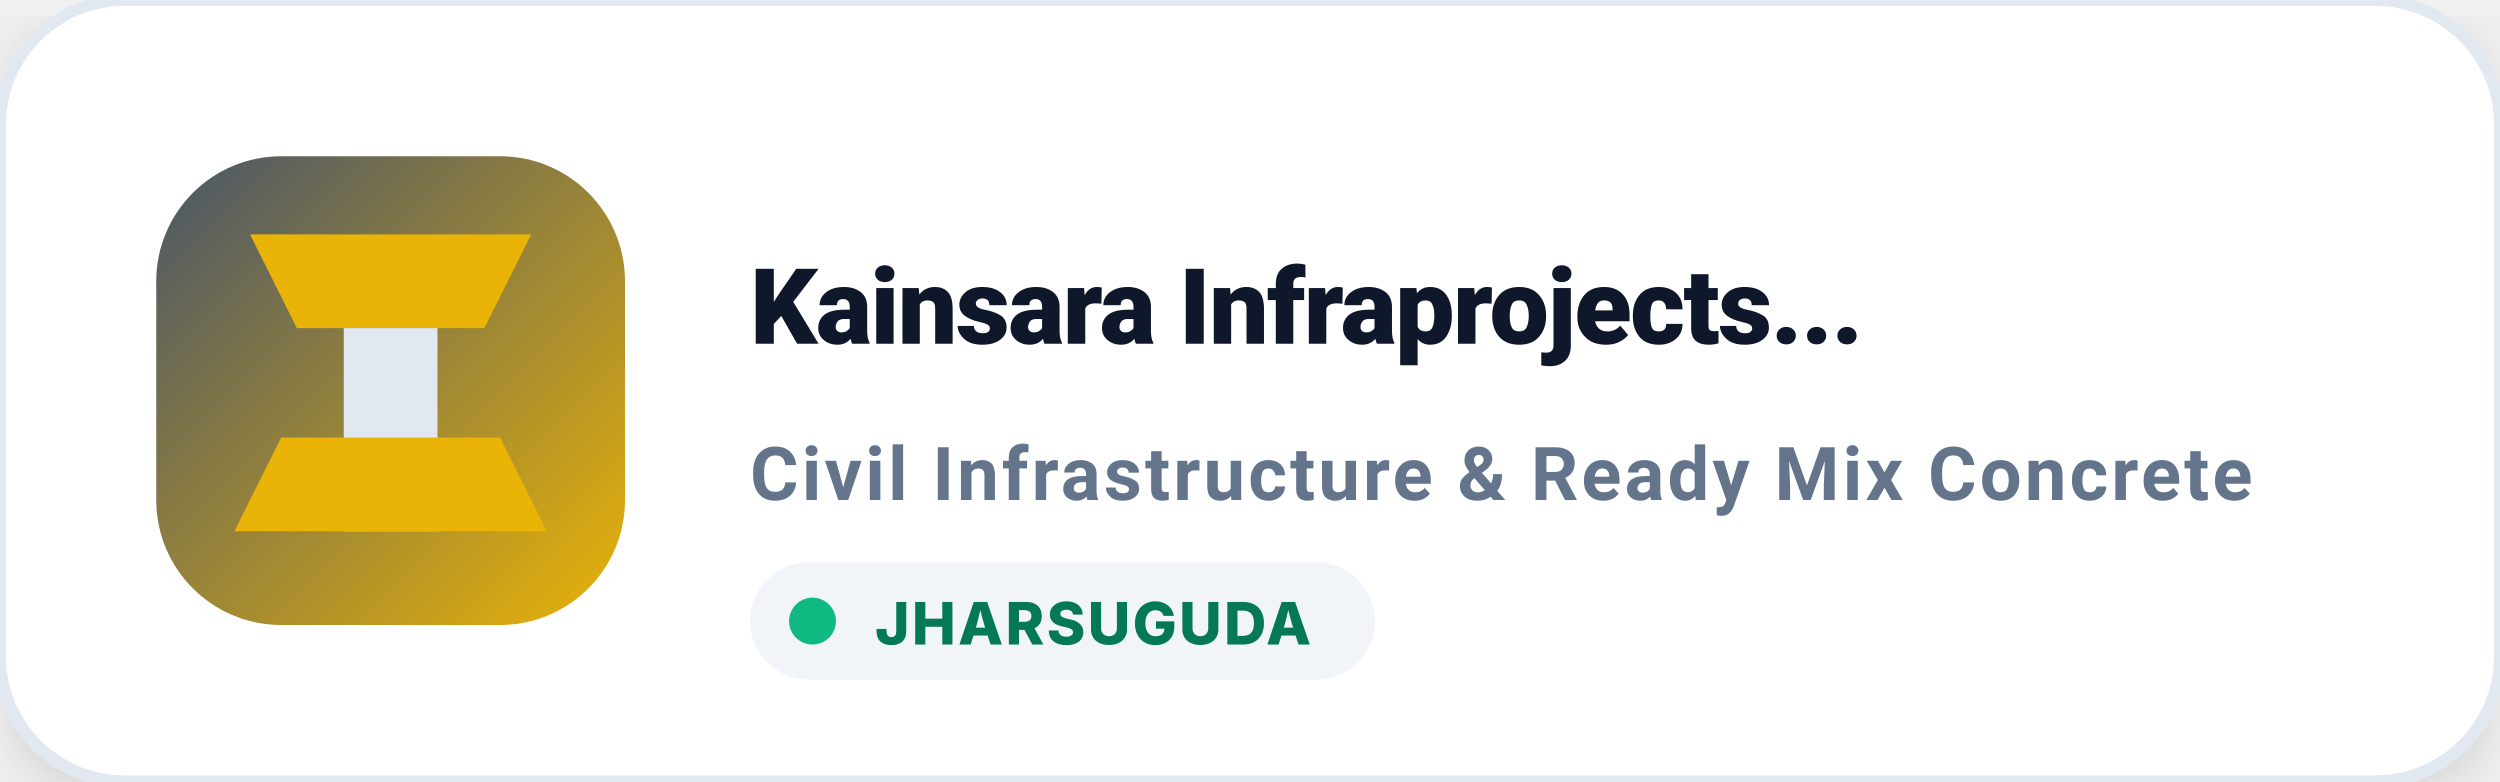
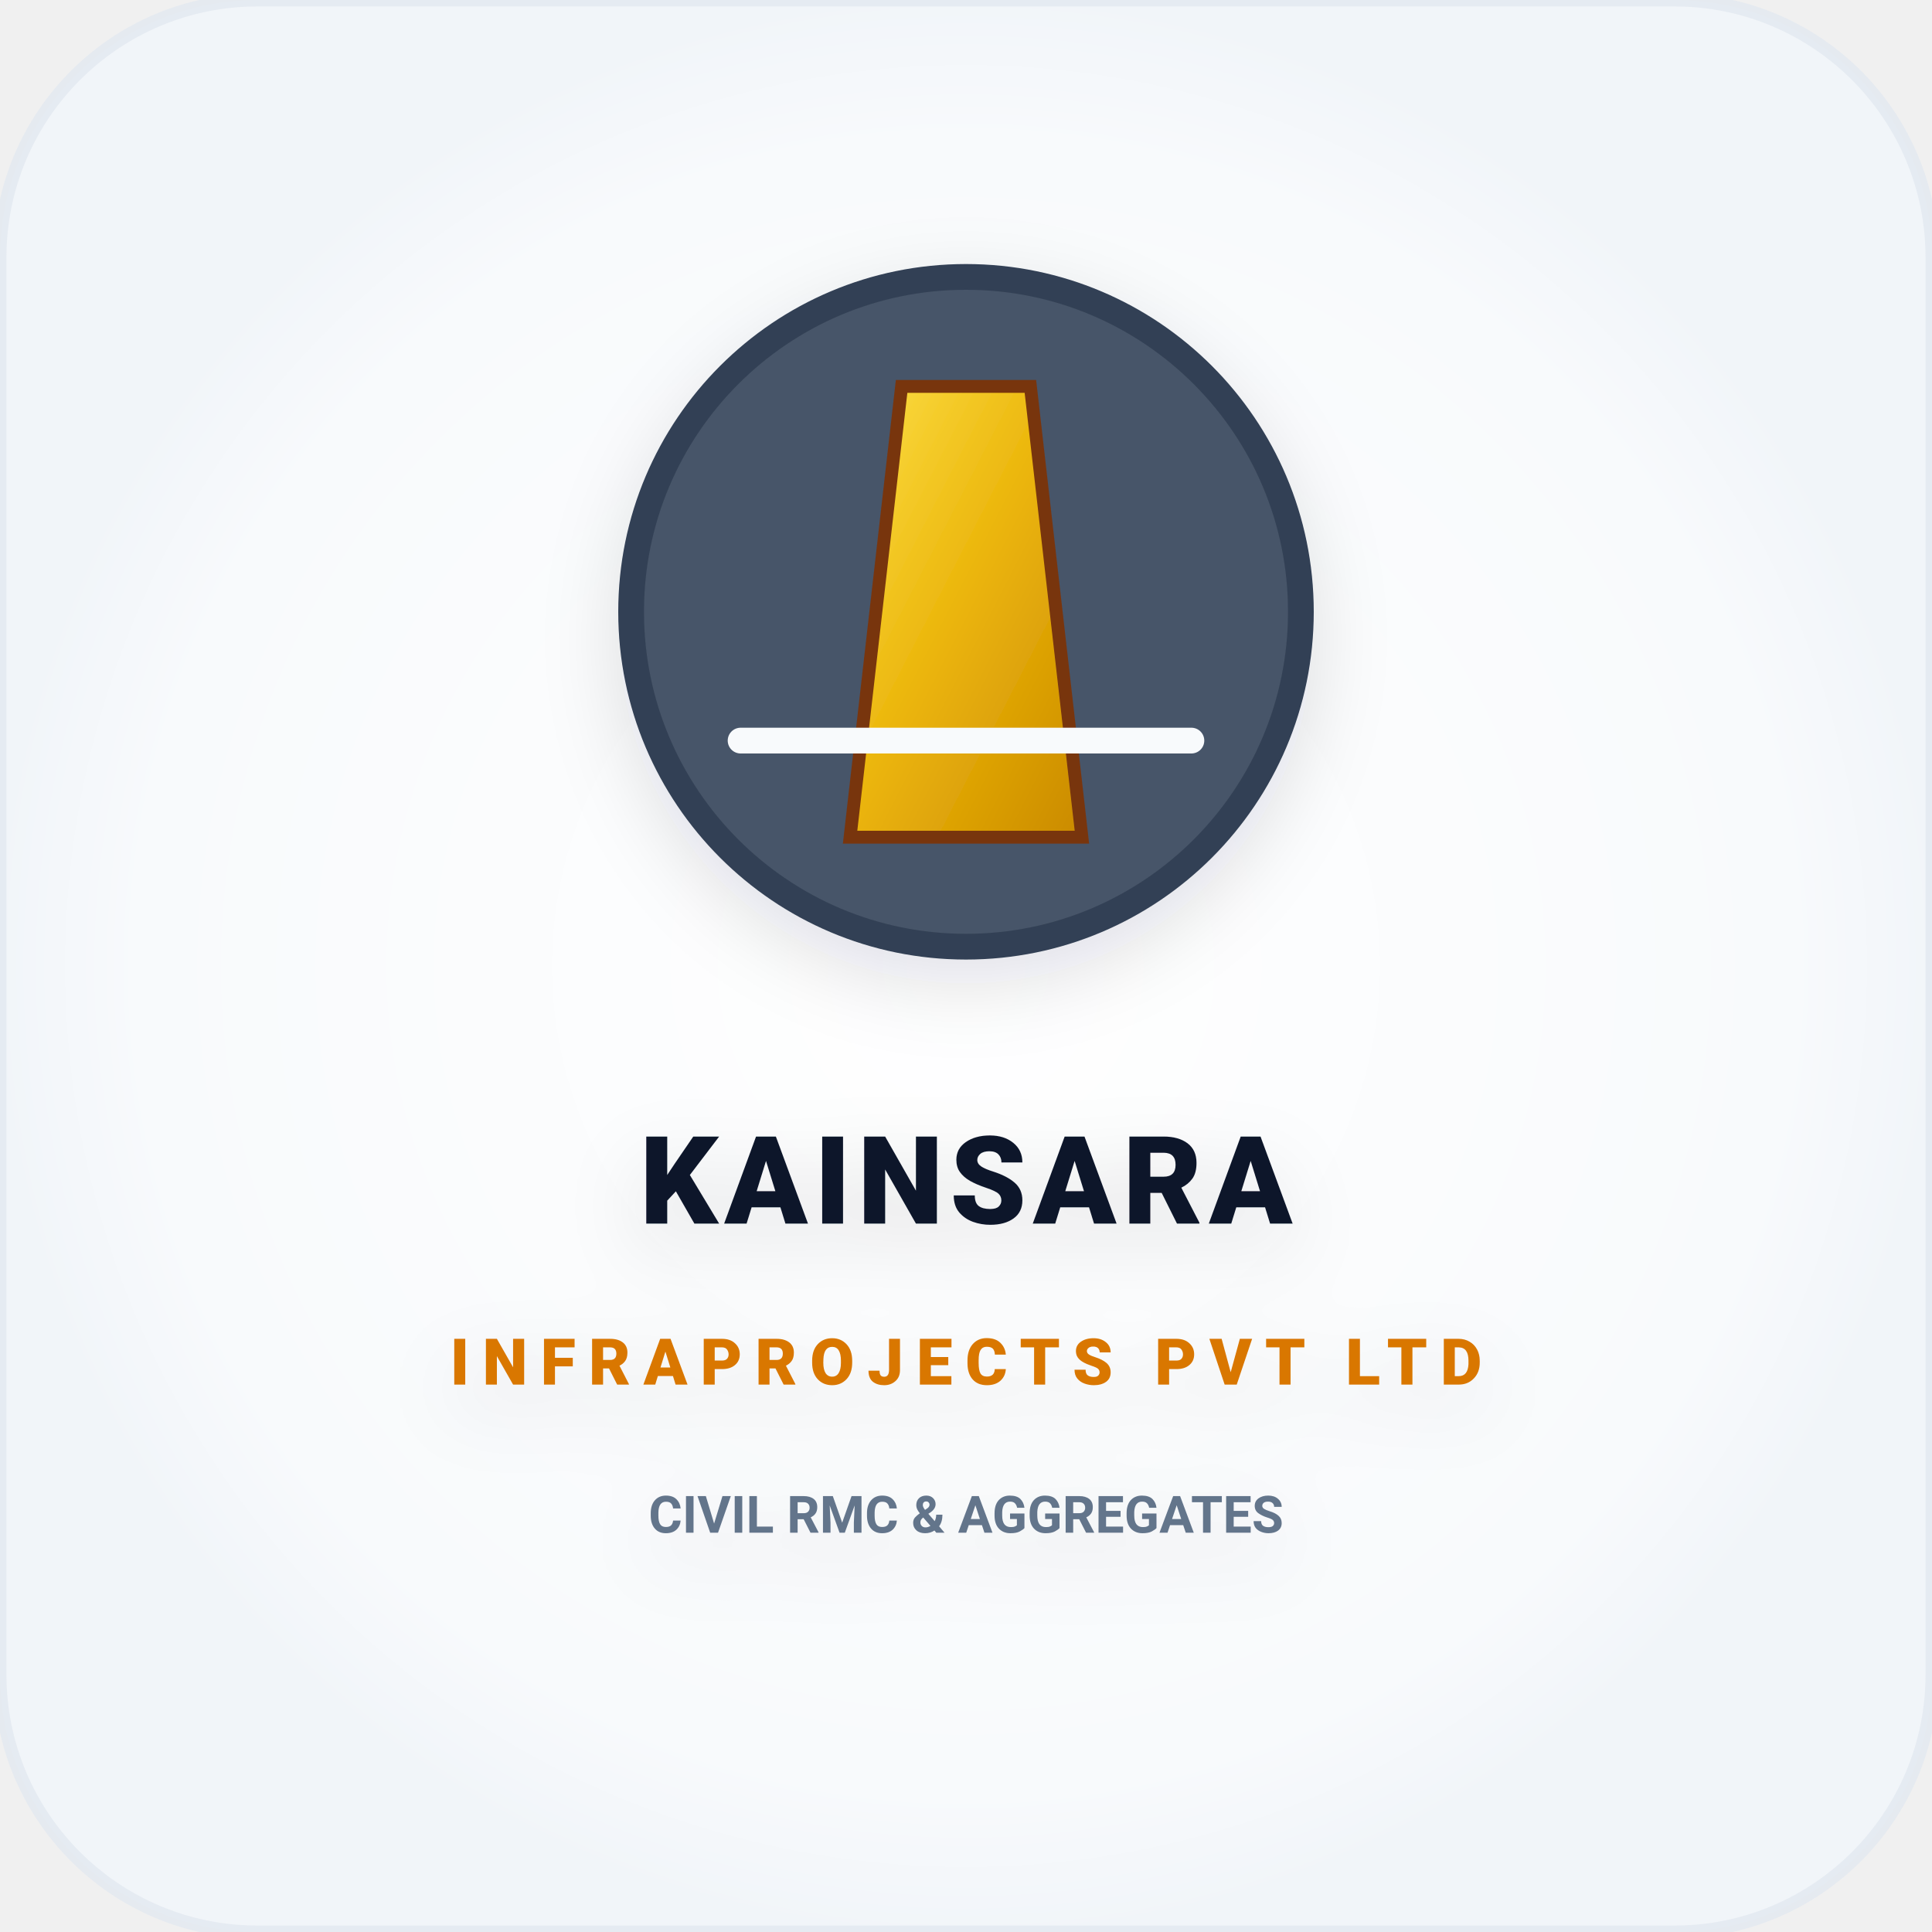
- <svg xmlns="http://www.w3.org/2000/svg" viewBox="0 0 320 100" width="320" height="100">
+ <svg xmlns="http://www.w3.org/2000/svg" viewBox="0 0 300 300" width="300" height="300">
  <defs>
-     <linearGradient id="grad" x1="0%" y1="0%" x2="100%" y2="100%">
-       <stop offset="0%" stop-color="#475569" />
-       <stop offset="100%" stop-color="#eab308" />
+     <radialGradient id="logoBgGrad" cx="50%" cy="50%" r="50%">
+       <stop offset="0%" stop-color="#ffffff" />
+       <stop offset="85%" stop-color="#f8fafc" />
+       <stop offset="100%" stop-color="#f1f5f9" />
+     </radialGradient>
+     <linearGradient id="goldGrad" x1="0%" y1="0%" x2="100%" y2="100%">
+       <stop offset="0%" stop-color="#fde047" />
+       <stop offset="50%" stop-color="#eab308" />
+       <stop offset="100%" stop-color="#ca8a04" />
    </linearGradient>
-     <filter id="shadow" x="-10%" y="-10%" width="120%" height="120%">
-       <feDropShadow dx="0" dy="2" stdDeviation="3" flood-opacity="0.12" />
+     <filter id="logoShadow" x="-20%" y="-20%" width="140%" height="140%">
+       <feDropShadow dx="0" dy="4" stdDeviation="6" flood-color="#0f172a" flood-opacity="0.12" />
    </filter>
  </defs>
-   <rect width="320" height="100" rx="16" fill="#ffffff" stroke="#e2e8f0" stroke-width="1.5" filter="url(#shadow)" />
-   <g>
-     <rect x="20" y="20" width="60" height="60" rx="16" fill="url(#grad)" />
-     <path d="M32 30 L68 30 L62 42 L38 42 Z" fill="#eab308" />
-     <rect x="44" y="42" width="12" height="26" fill="#e2e8f0" />
-     <path d="M30 68 L70 68 L64 56 L36 56 Z" fill="#eab308" />
-   </g>
-   <text x="96" y="44" font-family="-apple-system, BlinkMacSystemFont, 'Segoe UI', Roboto, 'Noto Sans', sans-serif" font-size="13.5" font-weight="800" fill="#0f172a" letter-spacing="-0.2px">
-     Kainsara Infraprojects...
-   </text>
-   <text x="96" y="64" font-family="-apple-system, BlinkMacSystemFont, 'Segoe UI', Roboto, 'Noto Sans', sans-serif" font-size="9.5" font-weight="600" fill="#64748b" letter-spacing="0.4px">
-     Civil Infrastructure &amp; Ready Mix Concrete
-   </text>
-   <g transform="translate(96, 72)">
-     <rect width="80" height="15" rx="7.5" fill="#f1f5f9" />
-     <circle cx="8" cy="7.5" r="3" fill="#10b981" />
-     <text x="16" y="10.5" font-family="-apple-system, BlinkMacSystemFont, sans-serif" font-size="7.5" font-weight="800" fill="#047857" letter-spacing="0.3px">JHARSUGUDA</text>
+   <rect width="300" height="300" rx="40" fill="url(#logoBgGrad)" />
+   <rect width="300" height="300" rx="40" fill="none" stroke="#e2e8f0" stroke-width="2" opacity="0.8" />
+   <g filter="url(#logoShadow)">
+     <g transform="translate(150, 95)">
+       <circle cx="0" cy="0" r="52" fill="#475569" stroke="#334155" stroke-width="4" />
+       <polygon points="-10,-35 10,-35 18,35 -18,35" fill="url(#goldGrad)" stroke="#78350f" stroke-width="2" />
+       <line x1="-35" y1="20" x2="35" y2="20" stroke="#f8fafc" stroke-width="4" stroke-linecap="round" />
+     </g>
+     <text x="150" y="190" font-family="-apple-system, BlinkMacSystemFont, 'Segoe UI', Roboto, sans-serif" font-size="19" font-weight="900" fill="#0f172a" text-anchor="middle" letter-spacing="1">KAINSARA</text>
+     <text x="150" y="215" font-family="-apple-system, BlinkMacSystemFont, 'Segoe UI', Roboto, sans-serif" font-size="10" font-weight="800" fill="#d97706" text-anchor="middle" letter-spacing="2">INFRAPROJECTS PVT LTD</text>
+     <text x="150" y="238" font-family="-apple-system, BlinkMacSystemFont, 'Segoe UI', Roboto, sans-serif" font-size="8" font-weight="700" fill="#64748b" text-anchor="middle">CIVIL RMC &amp; AGGREGATES</text>
  </g>
</svg>
